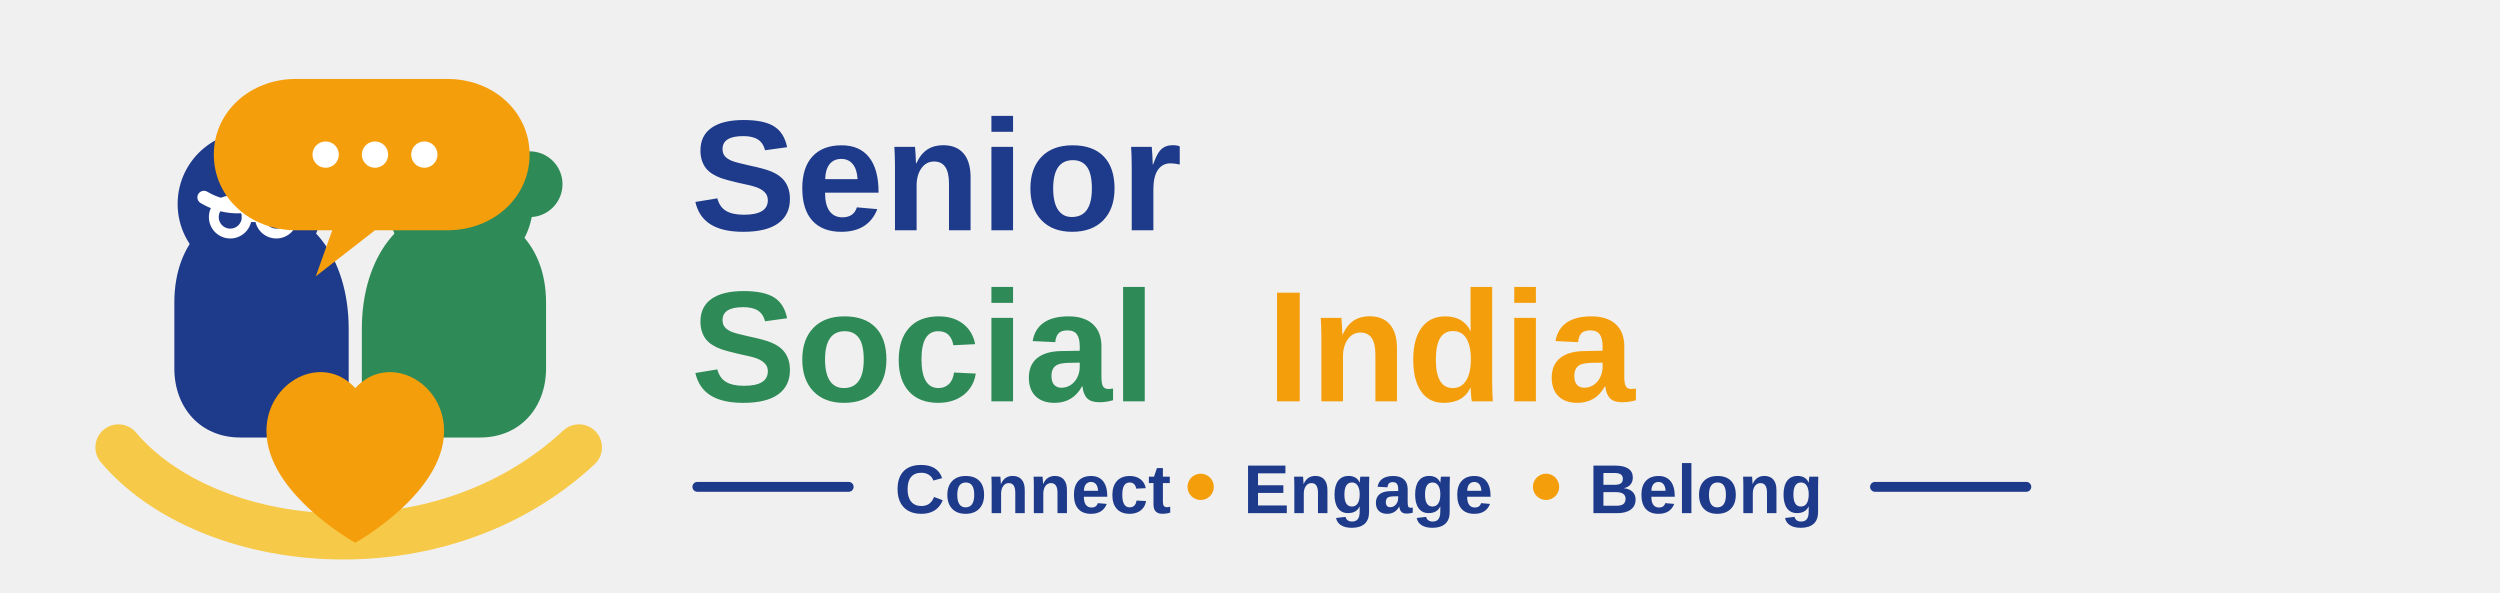
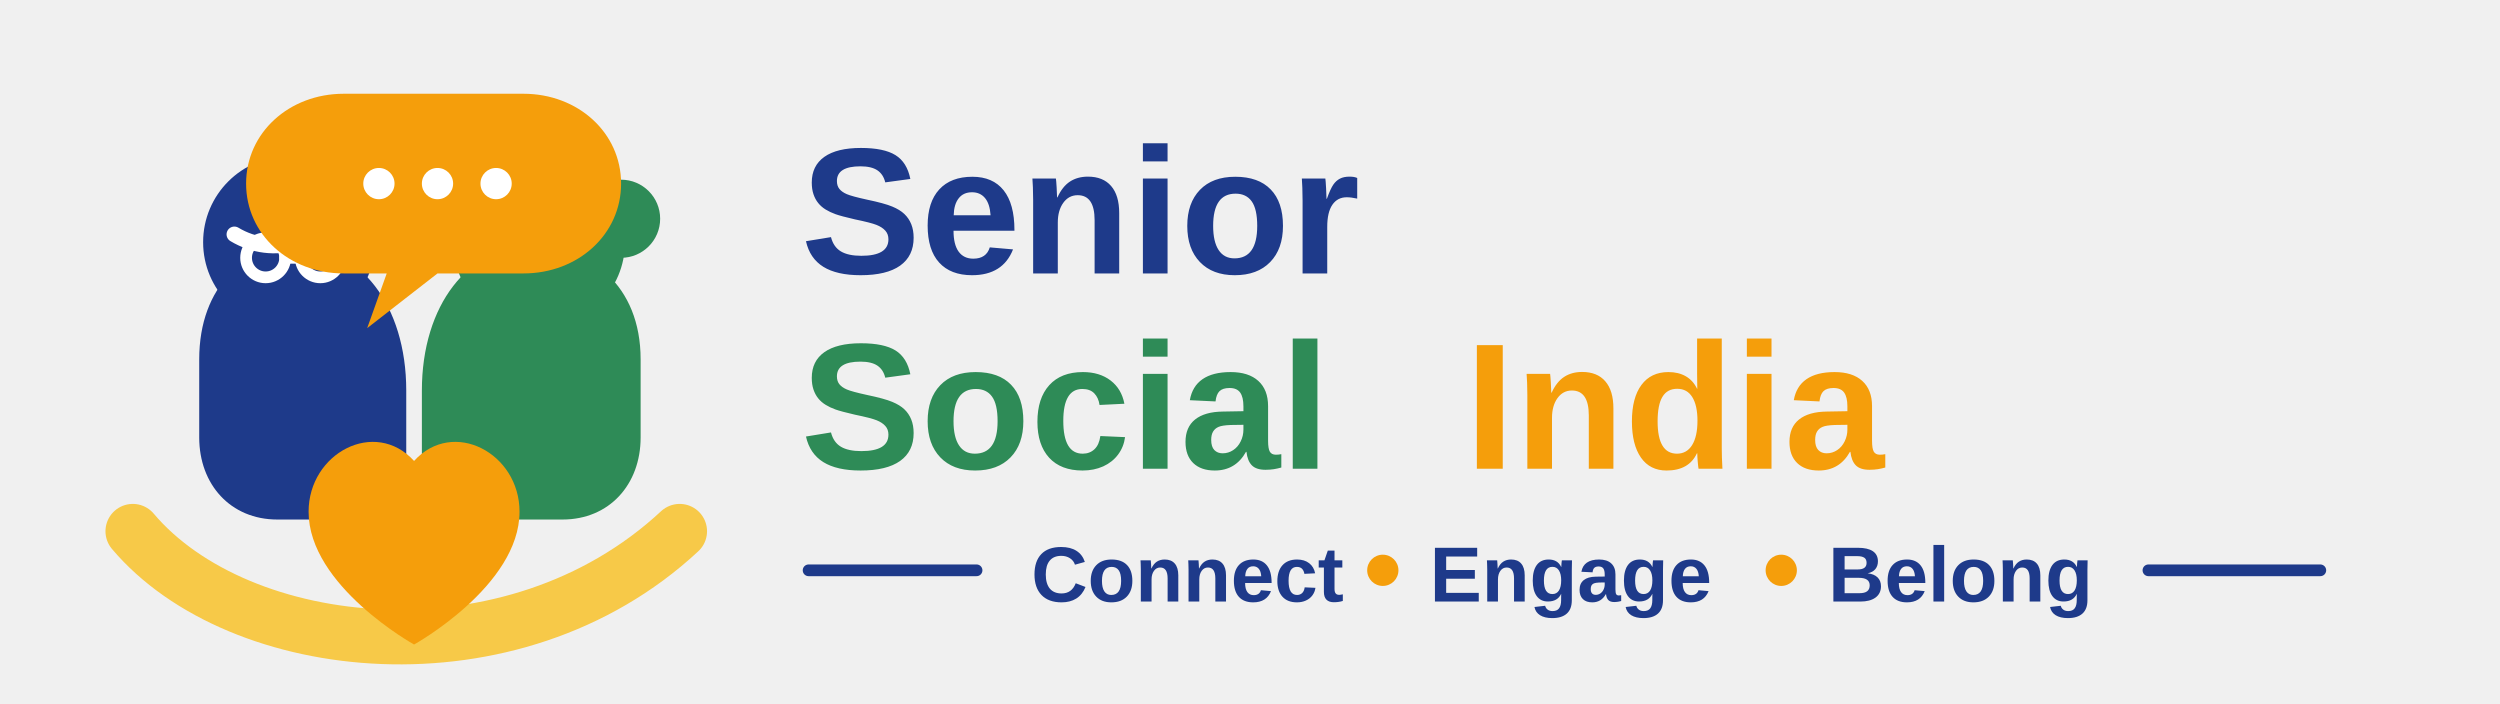
- <svg xmlns="http://www.w3.org/2000/svg" viewBox="0 0 760 180" role="img" aria-label="Senior Social India - Connect Engage Belong">
-   <rect width="760" height="180" fill="none" />
-   <g transform="translate(18,18)">
+ <svg xmlns="http://www.w3.org/2000/svg" viewBox="0 0 640 180" role="img" aria-label="Senior Social India - Connect Engage Belong">
+   <rect width="640" height="180" fill="none" />
+   <g transform="translate(16,18)">
    <path d="M18 118 C45 150 115 158 158 118" fill="none" stroke="#F7C948" stroke-width="14" stroke-linecap="round" />
    <circle cx="58" cy="44" r="22" fill="#1E3A8A" />
    <path d="M35 74 C35 55 47 45 60 45 C76 45 88 60 88 82 L88 115 L55 115 C43 115 35 106 35 94 Z" fill="#1E3A8A" />
    <path d="M44 42 C54 48 66 44 73 35" fill="none" stroke="#FFFFFF" stroke-width="4" stroke-linecap="round" />
    <circle cx="52" cy="48" r="5" fill="none" stroke="#FFFFFF" stroke-width="3" />
    <circle cx="66" cy="48" r="5" fill="none" stroke="#FFFFFF" stroke-width="3" />
    <path d="M57 48 L61 48" stroke="#FFFFFF" stroke-width="3" stroke-linecap="round" />
    <circle cx="122" cy="44" r="22" fill="#2E8B57" />
    <path d="M92 82 C92 60 104 45 120 45 C135 45 148 55 148 74 L148 94 C148 106 140 115 128 115 L92 115 Z" fill="#2E8B57" />
    <path d="M106 42 C117 48 132 45 140 36" fill="none" stroke="#FFFFFF" stroke-width="4" stroke-linecap="round" />
    <circle cx="143" cy="38" r="10" fill="#2E8B57" />
    <path d="M90 100 C80 89 63 98 63 113 C63 132 90 147 90 147 C90 147 117 132 117 113 C117 98 100 89 90 100 Z" fill="#F59E0B" />
    <path d="M72 6 H118 C132 6 143 16 143 29 C143 42 132 52 118 52 H96 L78 66 L83 52 H72 C58 52 47 42 47 29 C47 16 58 6 72 6 Z" fill="#F59E0B" />
    <circle cx="81" cy="29" r="4" fill="#FFFFFF" />
    <circle cx="96" cy="29" r="4" fill="#FFFFFF" />
    <circle cx="111" cy="29" r="4" fill="#FFFFFF" />
  </g>
-   <text x="210" y="70" font-family="Arial, Helvetica, sans-serif" font-size="48" font-weight="800" fill="#1E3A8A">Senior</text>
-   <text x="210" y="122" font-family="Arial, Helvetica, sans-serif" font-size="48" font-weight="800" fill="#2E8B57">Social</text>
-   <text x="385" y="122" font-family="Arial, Helvetica, sans-serif" font-size="48" font-weight="800" fill="#F59E0B">India</text>
-   <line x1="212" y1="148" x2="258" y2="148" stroke="#1E3A8A" stroke-width="3" stroke-linecap="round" />
-   <text x="272" y="156" font-family="Arial, Helvetica, sans-serif" font-size="21" font-weight="700" fill="#1E3A8A">Connect</text>
-   <circle cx="365" cy="148" r="4" fill="#F59E0B" />
-   <text x="378" y="156" font-family="Arial, Helvetica, sans-serif" font-size="21" font-weight="700" fill="#1E3A8A">Engage</text>
-   <circle cx="470" cy="148" r="4" fill="#F59E0B" />
-   <text x="483" y="156" font-family="Arial, Helvetica, sans-serif" font-size="21" font-weight="700" fill="#1E3A8A">Belong</text>
-   <line x1="570" y1="148" x2="616" y2="148" stroke="#1E3A8A" stroke-width="3" stroke-linecap="round" />
+   <text x="205" y="70" font-family="Arial, Helvetica, sans-serif" font-size="46" font-weight="800" fill="#1E3A8A">Senior</text>
+   <text x="205" y="120" font-family="Arial, Helvetica, sans-serif" font-size="46" font-weight="800" fill="#2E8B57">Social</text>
+   <text x="375" y="120" font-family="Arial, Helvetica, sans-serif" font-size="46" font-weight="800" fill="#F59E0B">India</text>
+   <line x1="207" y1="146" x2="250" y2="146" stroke="#1E3A8A" stroke-width="3" stroke-linecap="round" />
+   <text x="264" y="154" font-family="Arial, Helvetica, sans-serif" font-size="20" font-weight="700" fill="#1E3A8A">Connect</text>
+   <circle cx="354" cy="146" r="4" fill="#F59E0B" />
+   <text x="366" y="154" font-family="Arial, Helvetica, sans-serif" font-size="20" font-weight="700" fill="#1E3A8A">Engage</text>
+   <circle cx="456" cy="146" r="4" fill="#F59E0B" />
+   <text x="468" y="154" font-family="Arial, Helvetica, sans-serif" font-size="20" font-weight="700" fill="#1E3A8A">Belong</text>
+   <line x1="550" y1="146" x2="594" y2="146" stroke="#1E3A8A" stroke-width="3" stroke-linecap="round" />
</svg>
